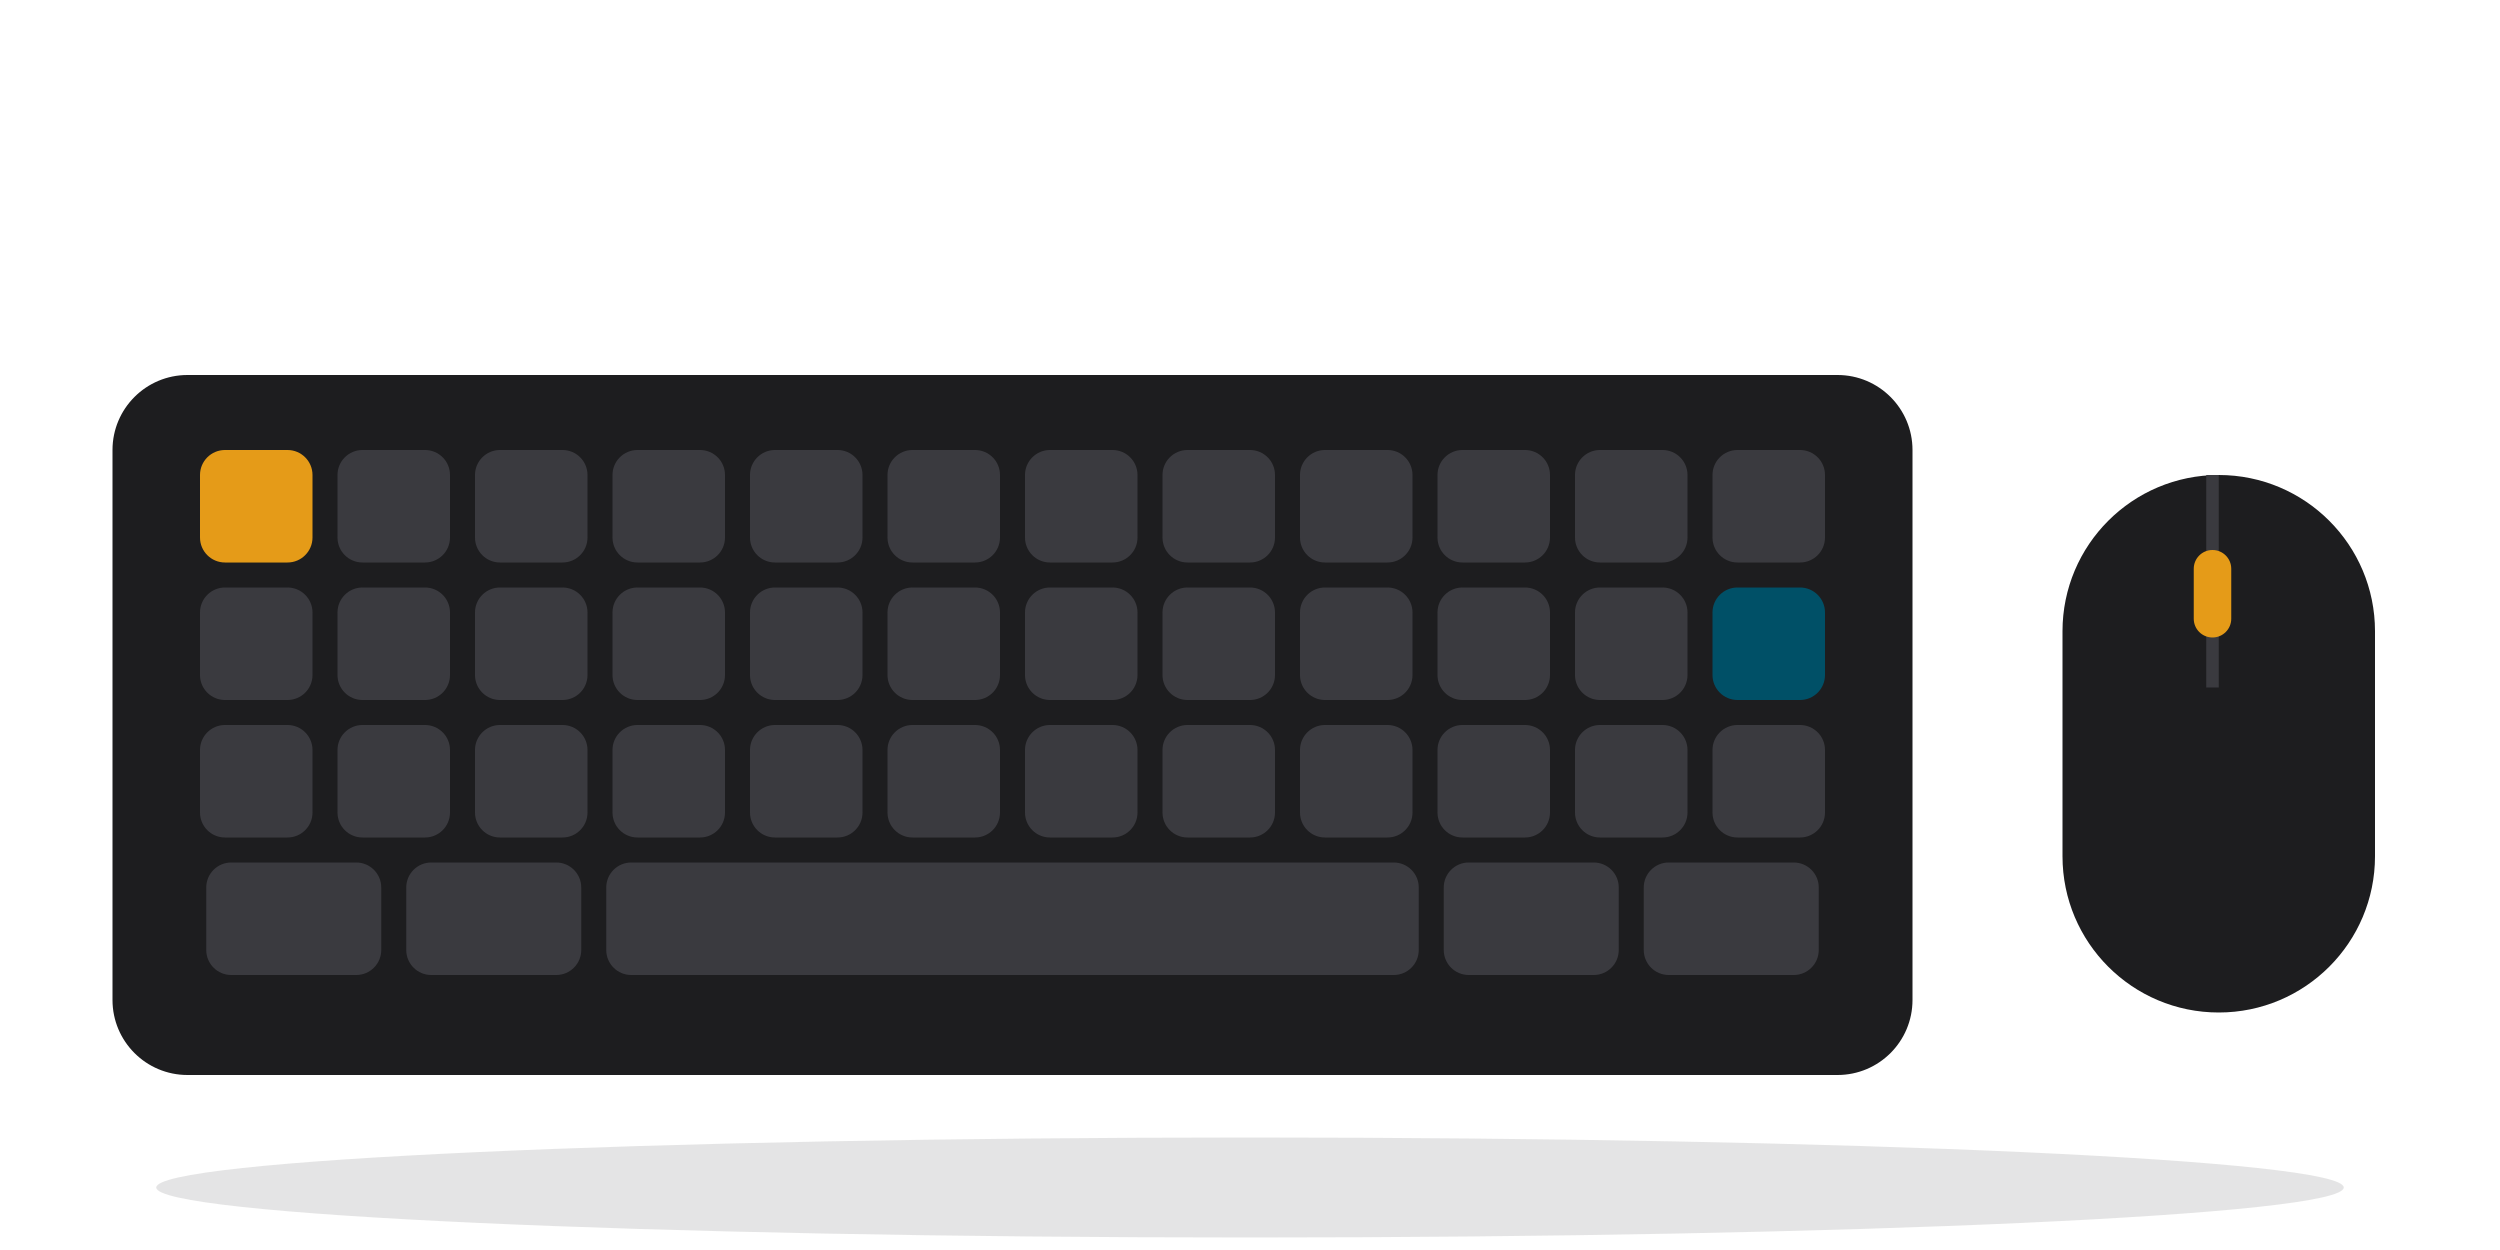
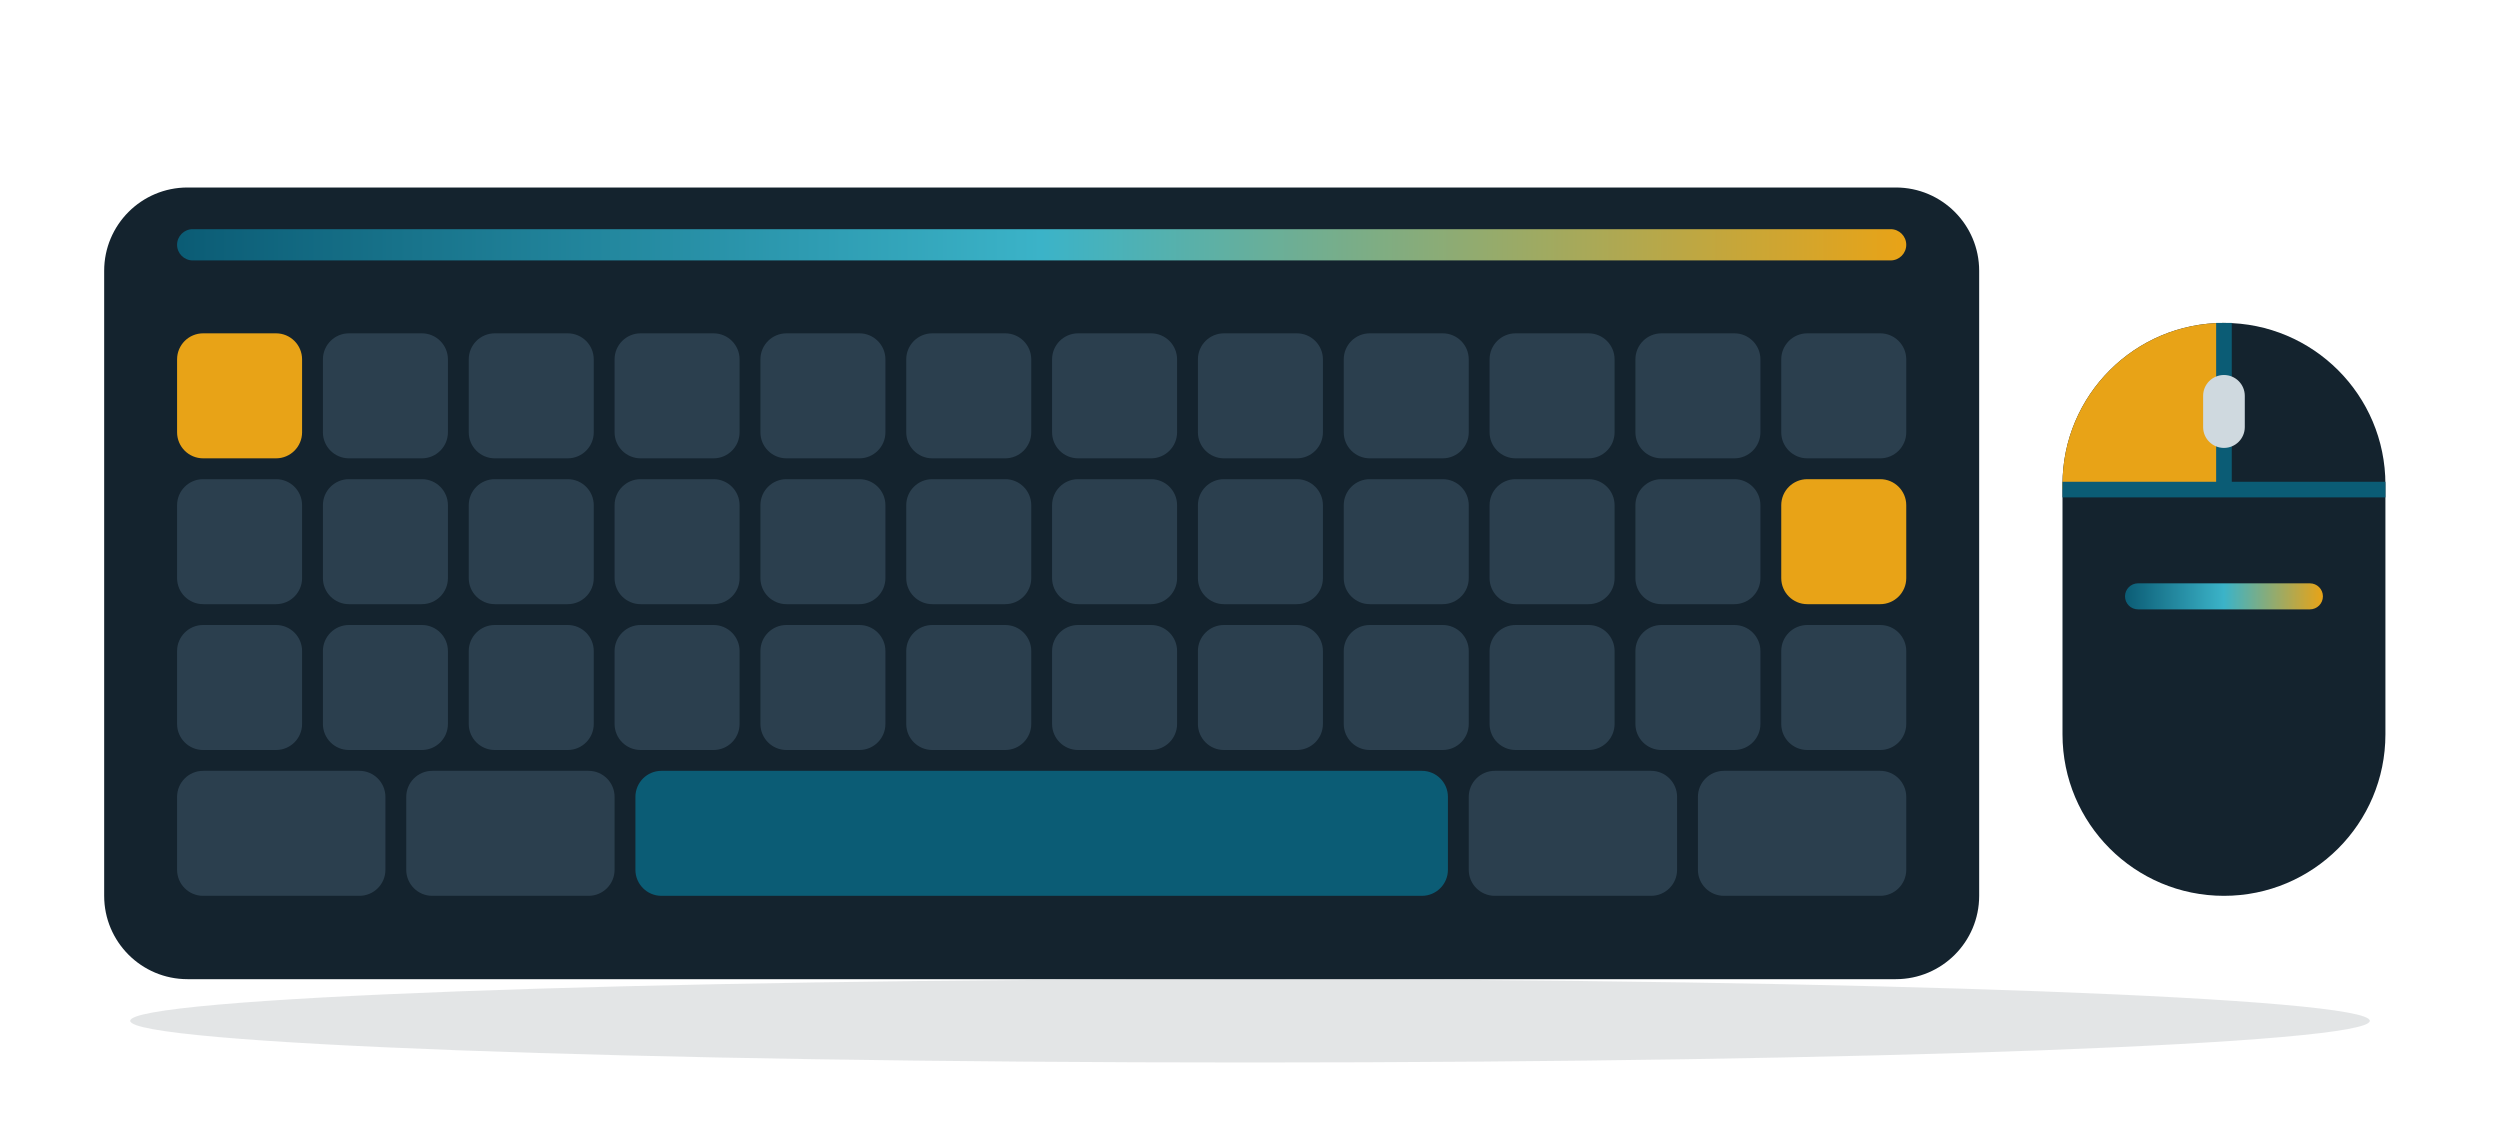
- <svg xmlns="http://www.w3.org/2000/svg" viewBox="0 0 400 200" fill="none">
-   <defs />
-   <ellipse cx="200" cy="190" rx="175" ry="8" fill="#1d1d1f" opacity=".12" />
-   <rect x="18" y="60" width="288" height="112" rx="12" fill="#1d1d1f" />
-   <rect x="32" y="72" width="18" height="18" rx="4" fill="#e59b18" />
-   <rect x="54" y="72" width="18" height="18" rx="4" fill="#3a3a3f" />
-   <rect x="76" y="72" width="18" height="18" rx="4" fill="#3a3a3f" />
-   <rect x="98" y="72" width="18" height="18" rx="4" fill="#3a3a3f" />
-   <rect x="120" y="72" width="18" height="18" rx="4" fill="#3a3a3f" />
-   <rect x="142" y="72" width="18" height="18" rx="4" fill="#3a3a3f" />
-   <rect x="164" y="72" width="18" height="18" rx="4" fill="#3a3a3f" />
-   <rect x="186" y="72" width="18" height="18" rx="4" fill="#3a3a3f" />
-   <rect x="208" y="72" width="18" height="18" rx="4" fill="#3a3a3f" />
-   <rect x="230" y="72" width="18" height="18" rx="4" fill="#3a3a3f" />
-   <rect x="252" y="72" width="18" height="18" rx="4" fill="#3a3a3f" />
-   <rect x="274" y="72" width="18" height="18" rx="4" fill="#3a3a3f" />
-   <rect x="32" y="94" width="18" height="18" rx="4" fill="#3a3a3f" />
-   <rect x="54" y="94" width="18" height="18" rx="4" fill="#3a3a3f" />
-   <rect x="76" y="94" width="18" height="18" rx="4" fill="#3a3a3f" />
-   <rect x="98" y="94" width="18" height="18" rx="4" fill="#3a3a3f" />
-   <rect x="120" y="94" width="18" height="18" rx="4" fill="#3a3a3f" />
-   <rect x="142" y="94" width="18" height="18" rx="4" fill="#3a3a3f" />
-   <rect x="164" y="94" width="18" height="18" rx="4" fill="#3a3a3f" />
-   <rect x="186" y="94" width="18" height="18" rx="4" fill="#3a3a3f" />
-   <rect x="208" y="94" width="18" height="18" rx="4" fill="#3a3a3f" />
-   <rect x="230" y="94" width="18" height="18" rx="4" fill="#3a3a3f" />
-   <rect x="252" y="94" width="18" height="18" rx="4" fill="#3a3a3f" />
-   <rect x="274" y="94" width="18" height="18" rx="4" fill="#005067" />
-   <rect x="32" y="116" width="18" height="18" rx="4" fill="#3a3a3f" />
-   <rect x="54" y="116" width="18" height="18" rx="4" fill="#3a3a3f" />
-   <rect x="76" y="116" width="18" height="18" rx="4" fill="#3a3a3f" />
-   <rect x="98" y="116" width="18" height="18" rx="4" fill="#3a3a3f" />
-   <rect x="120" y="116" width="18" height="18" rx="4" fill="#3a3a3f" />
-   <rect x="142" y="116" width="18" height="18" rx="4" fill="#3a3a3f" />
-   <rect x="164" y="116" width="18" height="18" rx="4" fill="#3a3a3f" />
-   <rect x="186" y="116" width="18" height="18" rx="4" fill="#3a3a3f" />
-   <rect x="208" y="116" width="18" height="18" rx="4" fill="#3a3a3f" />
-   <rect x="230" y="116" width="18" height="18" rx="4" fill="#3a3a3f" />
-   <rect x="252" y="116" width="18" height="18" rx="4" fill="#3a3a3f" />
-   <rect x="274" y="116" width="18" height="18" rx="4" fill="#3a3a3f" />
-   <rect x="33" y="138" width="28" height="18" rx="4" fill="#3a3a3f" />
-   <rect x="65" y="138" width="28" height="18" rx="4" fill="#3a3a3f" />
-   <rect x="97" y="138" width="130" height="18" rx="4" fill="#3a3a3f" />
-   <rect x="231" y="138" width="28" height="18" rx="4" fill="#3a3a3f" />
-   <rect x="263" y="138" width="28" height="18" rx="4" fill="#3a3a3f" />
-   <rect x="330" y="76" width="50" height="86" rx="25" fill="#1d1d1f" />
-   <rect x="353" y="76" width="2" height="34" fill="#3a3a3f" />
-   <rect x="351" y="88" width="6" height="14" rx="3" fill="#e59b18" />
+ <svg xmlns="http://www.w3.org/2000/svg" viewBox="0 0 480 220" role="img" aria-label="Keyboard">
+   <defs>
+     <linearGradient id="rgb" x1="0" x2="1">
+       <stop offset="0" stop-color="#0B5C75" />
+       <stop offset=".5" stop-color="#3bb3c8" />
+       <stop offset="1" stop-color="#E8A317" />
+     </linearGradient>
+   </defs>
+   <ellipse cx="240" cy="196" rx="215" ry="8" fill="#14232E" opacity=".12" />
+   <rect x="20" y="36" width="360" height="152" rx="16" fill="#14232E" />
+   <rect x="34" y="44" width="332" height="6" rx="3" fill="url(#rgb)" />
+   <rect x="34" y="64" width="24" height="24" rx="5" fill="#E8A317" />
+   <rect x="62" y="64" width="24" height="24" rx="5" fill="#2b3f4e" />
+   <rect x="90" y="64" width="24" height="24" rx="5" fill="#2b3f4e" />
+   <rect x="118" y="64" width="24" height="24" rx="5" fill="#2b3f4e" />
+   <rect x="146" y="64" width="24" height="24" rx="5" fill="#2b3f4e" />
+   <rect x="174" y="64" width="24" height="24" rx="5" fill="#2b3f4e" />
+   <rect x="202" y="64" width="24" height="24" rx="5" fill="#2b3f4e" />
+   <rect x="230" y="64" width="24" height="24" rx="5" fill="#2b3f4e" />
+   <rect x="258" y="64" width="24" height="24" rx="5" fill="#2b3f4e" />
+   <rect x="286" y="64" width="24" height="24" rx="5" fill="#2b3f4e" />
+   <rect x="314" y="64" width="24" height="24" rx="5" fill="#2b3f4e" />
+   <rect x="342" y="64" width="24" height="24" rx="5" fill="#2b3f4e" />
+   <rect x="34" y="92" width="24" height="24" rx="5" fill="#2b3f4e" />
+   <rect x="62" y="92" width="24" height="24" rx="5" fill="#2b3f4e" />
+   <rect x="90" y="92" width="24" height="24" rx="5" fill="#2b3f4e" />
+   <rect x="118" y="92" width="24" height="24" rx="5" fill="#2b3f4e" />
+   <rect x="146" y="92" width="24" height="24" rx="5" fill="#2b3f4e" />
+   <rect x="174" y="92" width="24" height="24" rx="5" fill="#2b3f4e" />
+   <rect x="202" y="92" width="24" height="24" rx="5" fill="#2b3f4e" />
+   <rect x="230" y="92" width="24" height="24" rx="5" fill="#2b3f4e" />
+   <rect x="258" y="92" width="24" height="24" rx="5" fill="#2b3f4e" />
+   <rect x="286" y="92" width="24" height="24" rx="5" fill="#2b3f4e" />
+   <rect x="314" y="92" width="24" height="24" rx="5" fill="#2b3f4e" />
+   <rect x="342" y="92" width="24" height="24" rx="5" fill="#E8A317" />
+   <rect x="34" y="120" width="24" height="24" rx="5" fill="#2b3f4e" />
+   <rect x="62" y="120" width="24" height="24" rx="5" fill="#2b3f4e" />
+   <rect x="90" y="120" width="24" height="24" rx="5" fill="#2b3f4e" />
+   <rect x="118" y="120" width="24" height="24" rx="5" fill="#2b3f4e" />
+   <rect x="146" y="120" width="24" height="24" rx="5" fill="#2b3f4e" />
+   <rect x="174" y="120" width="24" height="24" rx="5" fill="#2b3f4e" />
+   <rect x="202" y="120" width="24" height="24" rx="5" fill="#2b3f4e" />
+   <rect x="230" y="120" width="24" height="24" rx="5" fill="#2b3f4e" />
+   <rect x="258" y="120" width="24" height="24" rx="5" fill="#2b3f4e" />
+   <rect x="286" y="120" width="24" height="24" rx="5" fill="#2b3f4e" />
+   <rect x="314" y="120" width="24" height="24" rx="5" fill="#2b3f4e" />
+   <rect x="342" y="120" width="24" height="24" rx="5" fill="#2b3f4e" />
+   <rect x="34" y="148" width="40" height="24" rx="5" fill="#2b3f4e" />
+   <rect x="78" y="148" width="40" height="24" rx="5" fill="#2b3f4e" />
+   <rect x="122" y="148" width="156" height="24" rx="5" fill="#0B5C75" />
+   <rect x="282" y="148" width="40" height="24" rx="5" fill="#2b3f4e" />
+   <rect x="326" y="148" width="40" height="24" rx="5" fill="#2b3f4e" />
+   <defs>
+     <clipPath id="mc">
+       <rect x="396" y="62" width="62" height="110" rx="31" />
+     </clipPath>
+   </defs>
+   <rect x="396" y="62" width="62" height="110" rx="31" fill="#14232E" />
+   <g clip-path="url(#mc)">
+     <rect x="396" y="62" width="31" height="32" fill="#E8A317" />
+   </g>
+   <path d="M396 94h62M427 62v32" stroke="#0B5C75" stroke-width="3" />
+   <rect x="423" y="72" width="8" height="14" rx="4" fill="#CFD9DF" />
+   <rect x="408" y="112" width="38" height="5" rx="2.5" fill="url(#rgb)" />
</svg>
